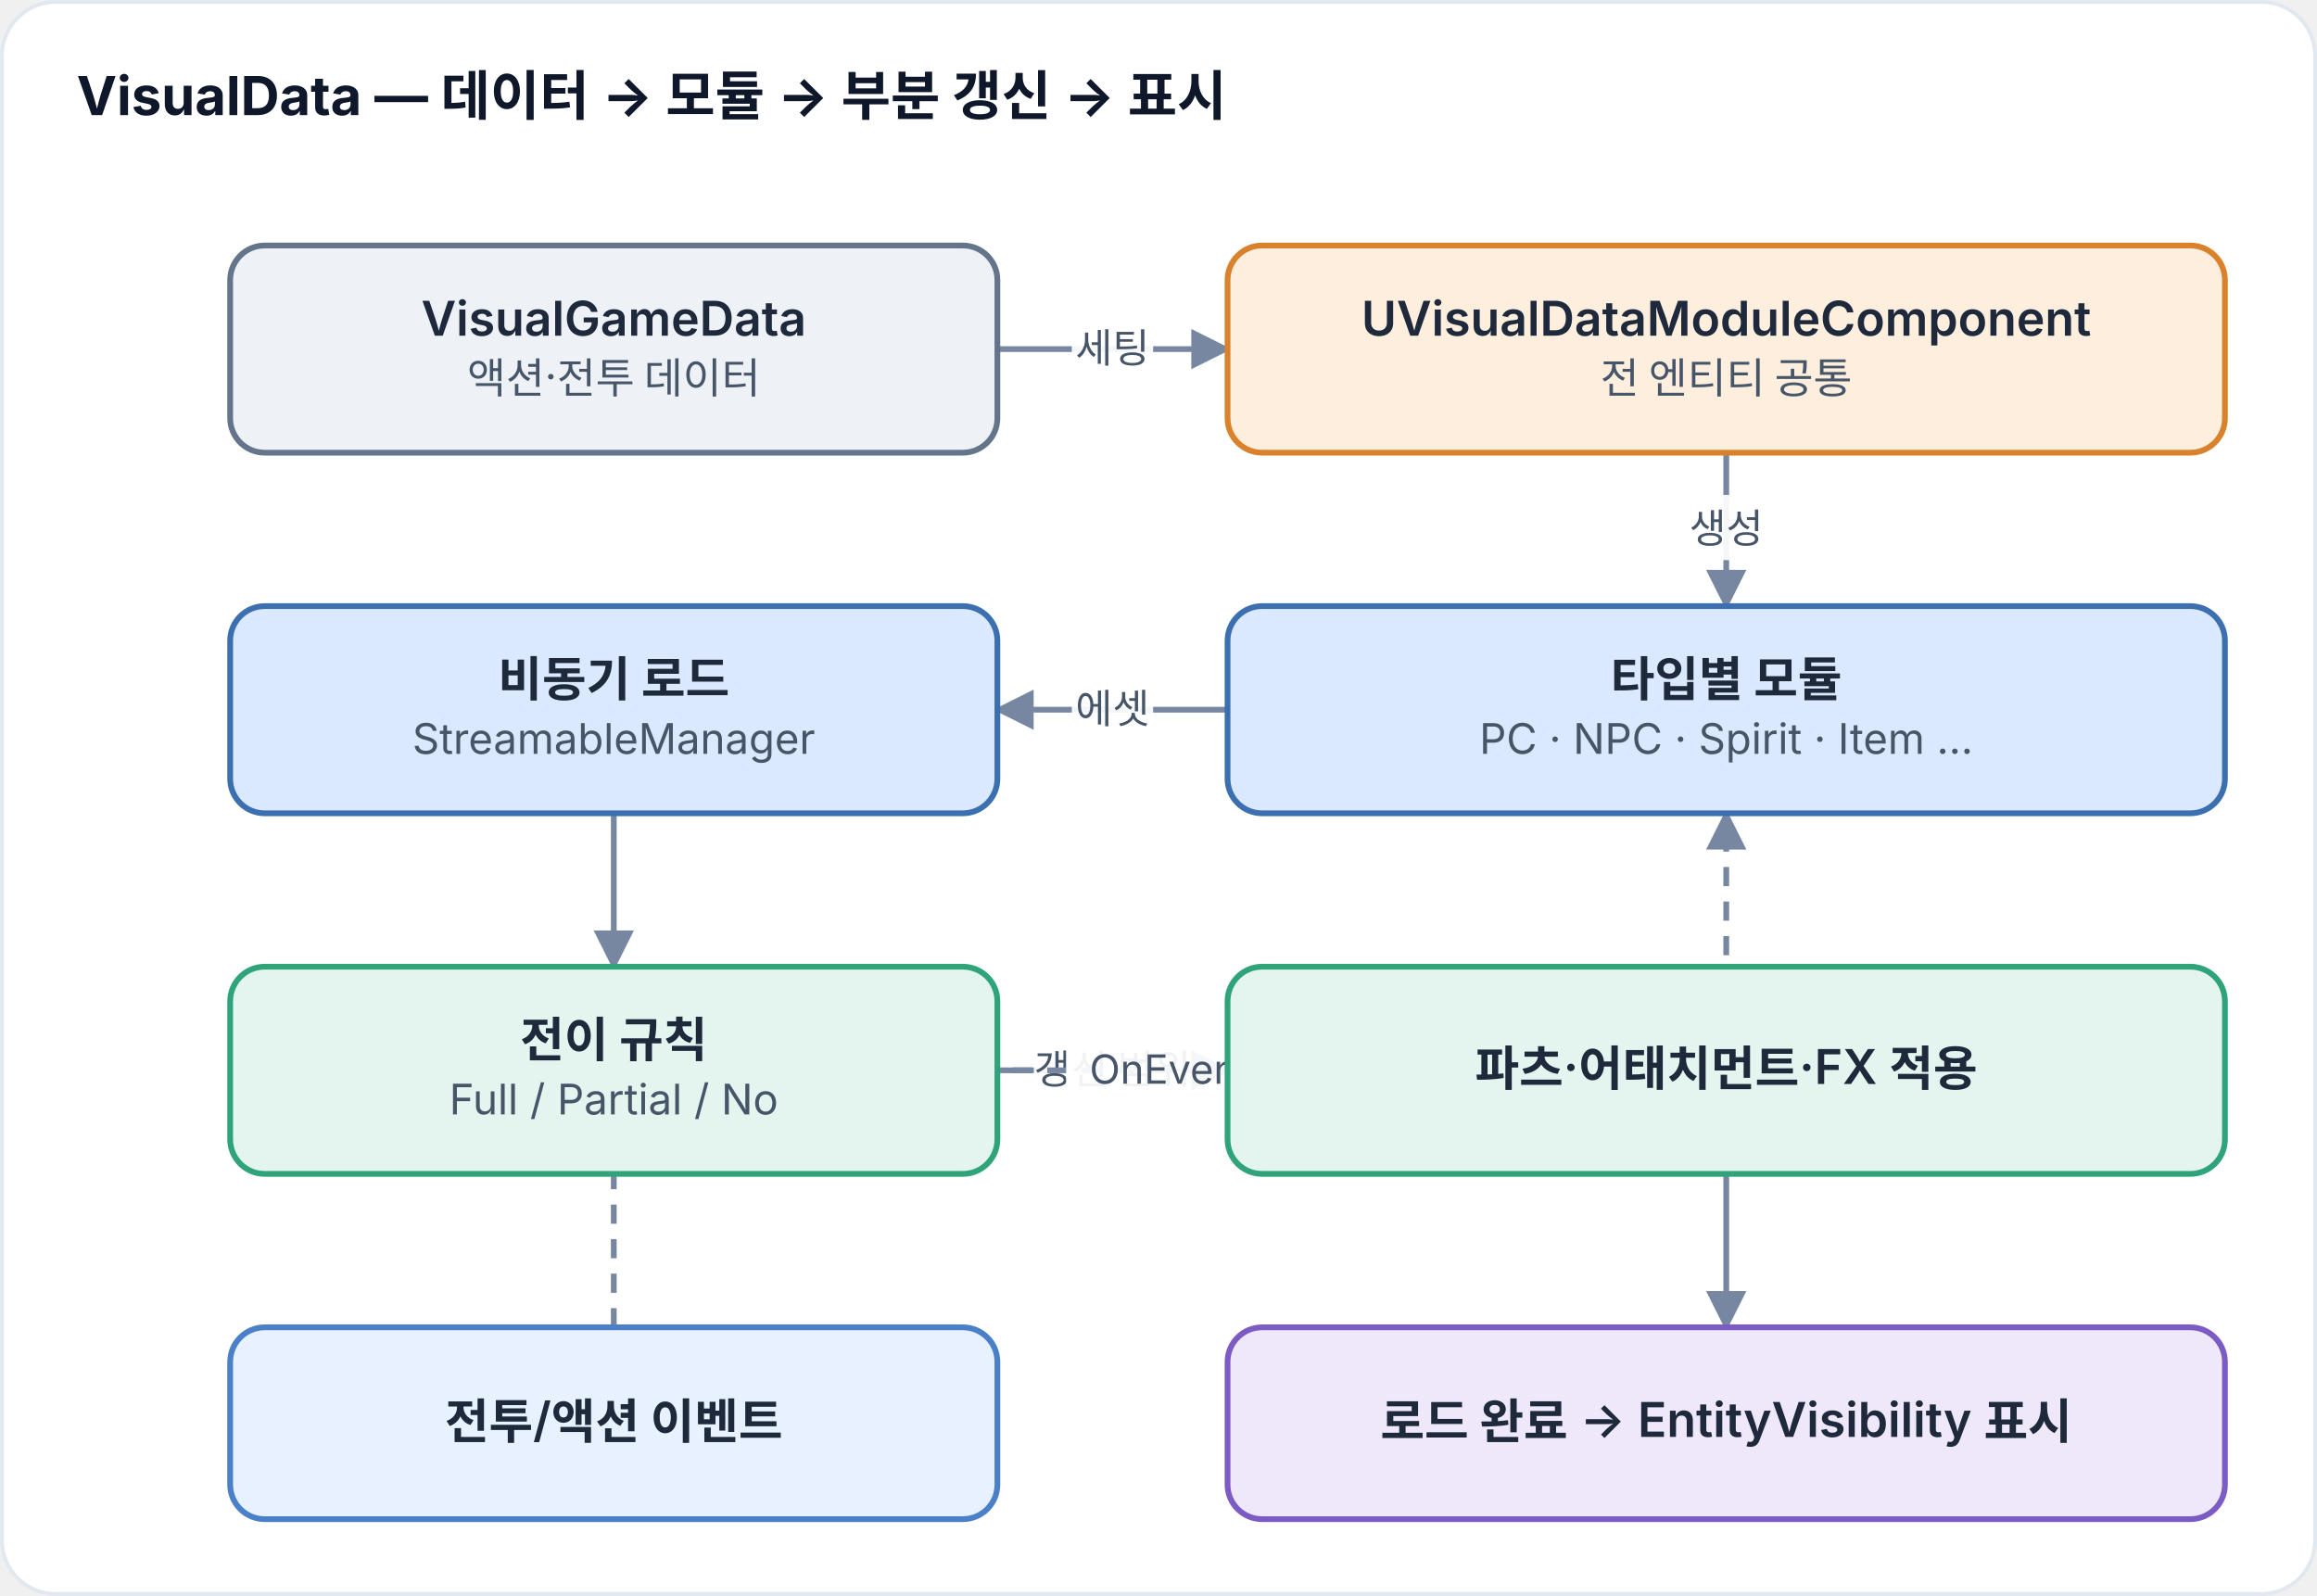
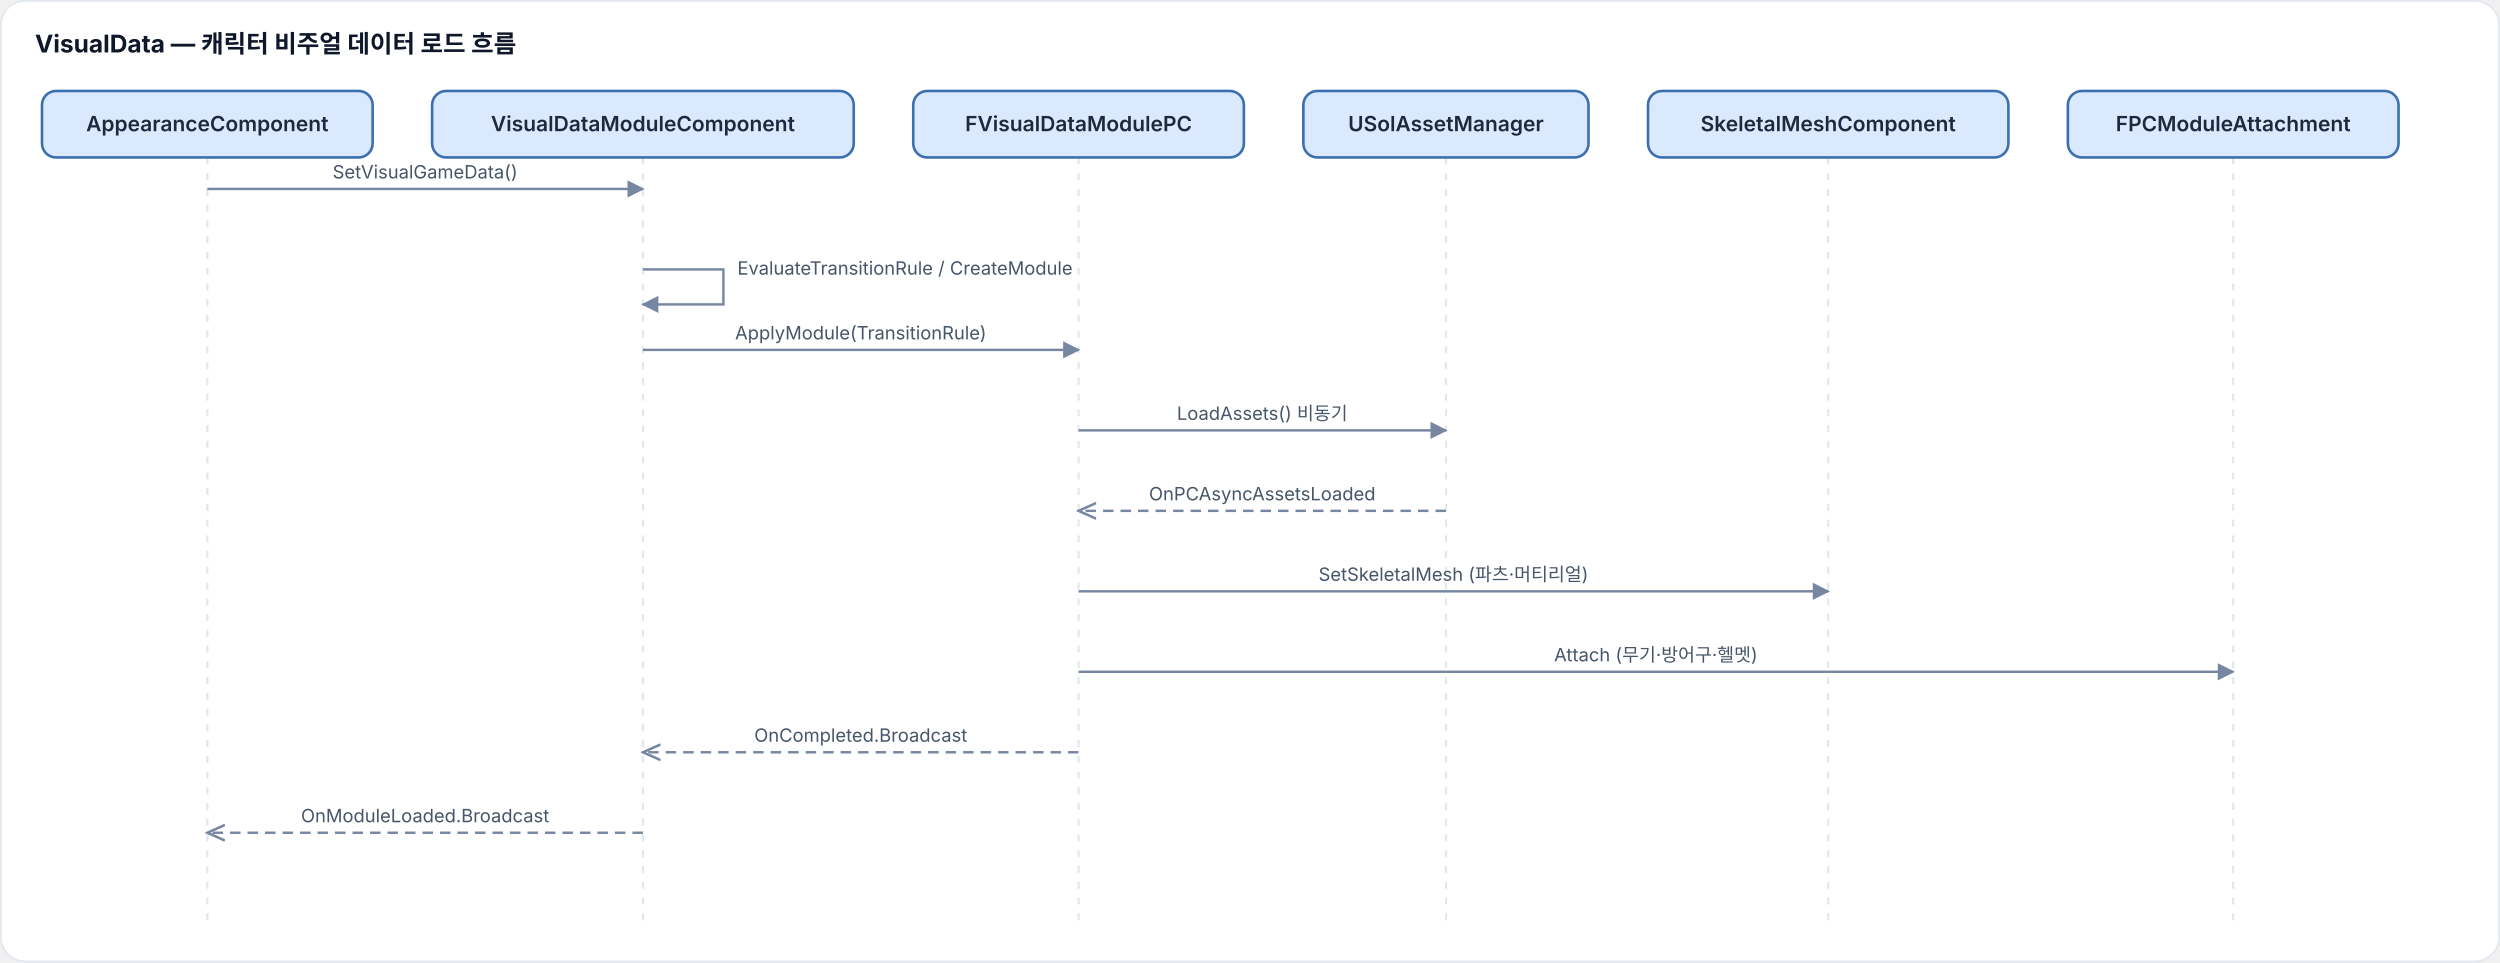
- <svg xmlns="http://www.w3.org/2000/svg" viewBox="0 0 604 416" width="604" height="416" font-family="Inter, 'Malgun Gothic', sans-serif">
+ <svg xmlns="http://www.w3.org/2000/svg" viewBox="0 0 1429 550" width="1429" height="550" font-family="Inter, 'Malgun Gothic', sans-serif">
  <defs>
    <marker id="arrow" viewBox="0 0 10 10" refX="9" refY="5" markerWidth="7" markerHeight="7" orient="auto-start-reverse">
      <path d="M 0 0 L 10 5 L 0 10 z" fill="#7787a2" />
    </marker>
+     <marker id="arrowo" viewBox="0 0 10 10" refX="9" refY="5" markerWidth="8" markerHeight="8" orient="auto-start-reverse">
+       <path d="M 0 1 L 9 5 L 0 9" fill="none" stroke="#7787a2" stroke-width="1.3" />
+     </marker>
  </defs>
-   <rect x="0.5" y="0.5" width="603" height="415" rx="14" fill="#ffffff" stroke="#e2e8f0" />
-   <text x="20" y="30" font-size="14" font-weight="700" fill="#0f172a">VisualData — 데이터 → 모듈 → 부분 갱신 → 표시</text>
-   <path d="M 260.0 91.0 L 290.0 91.0 L 290.0 91.0 L 320.0 91.0" fill="none" stroke="#7787a2" stroke-width="1.5" marker-end="url(#arrow)" />
-   <rect x="279.4" y="82.0" width="21.2" height="17" rx="4" fill="#ffffff" opacity="0.92" />
-   <text x="290.0" y="94.5" text-anchor="middle" font-size="10.5" fill="#475569">세팅</text>
-   <path d="M 450.0 118.0 L 450.0 138.0 L 450.0 138.0 L 450.0 158.0" fill="none" stroke="#7787a2" stroke-width="1.5" marker-end="url(#arrow)" />
-   <rect x="439.4" y="129.0" width="21.2" height="17" rx="4" fill="#ffffff" opacity="0.92" />
-   <text x="450.0" y="141.5" text-anchor="middle" font-size="10.5" fill="#475569">생성</text>
-   <path d="M 320.0 185.0 L 290.0 185.0 L 290.0 185.0 L 260.0 185.0" fill="none" stroke="#7787a2" stroke-width="1.5" marker-end="url(#arrow)" />
-   <rect x="279.4" y="176.0" width="21.2" height="17" rx="4" fill="#ffffff" opacity="0.92" />
-   <text x="290.0" y="188.5" text-anchor="middle" font-size="10.5" fill="#475569">에셋</text>
-   <path d="M 160.0 212.0 L 160.0 232.0 L 160.0 232.0 L 160.0 252.0" fill="none" stroke="#7787a2" stroke-width="1.5" marker-end="url(#arrow)" />
-   <path d="M 260.0 279.0 L 290.0 279.0 L 290.0 279.0 L 320.0 279.0" fill="none" stroke="#7787a2" stroke-width="1.5" marker-end="url(#arrow)" />
-   <rect x="269.5" y="270.0" width="41.0" height="17" rx="4" fill="#ffffff" opacity="0.92" />
-   <text x="290.0" y="282.5" text-anchor="middle" font-size="10.5" fill="#475569">갱신 범위</text>
-   <path d="M 450.0 306.0 L 450.0 326.0 L 450.0 326.0 L 450.0 346.0" fill="none" stroke="#7787a2" stroke-width="1.5" marker-end="url(#arrow)" />
-   <path d="M 160.0 346.0 L 160.0 279.0 L 450.0 279.0 L 450.0 212.0" fill="none" stroke="#7787a2" stroke-width="1.5" stroke-dasharray="5 4" marker-end="url(#arrow)" />
-   <rect x="277.9" y="270.0" width="54.2" height="17" rx="4" fill="#ffffff" opacity="0.92" />
-   <text x="305.0" y="282.5" text-anchor="middle" font-size="10.5" fill="#475569">OnEvent</text>
-   <rect x="60" y="64" width="200" height="54" rx="9" ry="9" fill="#eef2f7" stroke="#64748b" stroke-width="1.5" />
-   <text x="160.0" y="87.5" text-anchor="middle" font-size="12.5" font-weight="600" fill="#1e293b">VisualGameData</text>
-   <text x="160.0" y="102.5" text-anchor="middle" font-size="11" font-weight="400" fill="#475569">액션·전투 데이터</text>
-   <rect x="320" y="64" width="260" height="54" rx="9" ry="9" fill="#fdeede" stroke="#d9822b" stroke-width="1.5" />
-   <text x="450.0" y="87.5" text-anchor="middle" font-size="12.5" font-weight="600" fill="#1e293b">UVisualDataModuleComponent</text>
-   <text x="450.0" y="102.5" text-anchor="middle" font-size="11" font-weight="400" fill="#475569">전 엔티티 공통</text>
-   <rect x="320" y="158" width="260" height="54" rx="9" ry="9" fill="#dbe9ff" stroke="#3b6fb0" stroke-width="1.5" />
-   <text x="450.0" y="181.5" text-anchor="middle" font-size="12.5" font-weight="600" fill="#1e293b">타입별 모듈</text>
-   <text x="450.0" y="196.5" text-anchor="middle" font-size="11" font-weight="400" fill="#475569">PC · NPC · Spirit · Item …</text>
-   <rect x="60" y="158" width="200" height="54" rx="9" ry="9" fill="#dbe9ff" stroke="#3b6fb0" stroke-width="1.5" />
-   <text x="160.0" y="181.5" text-anchor="middle" font-size="12.5" font-weight="600" fill="#1e293b">비동기 로드</text>
-   <text x="160.0" y="196.5" text-anchor="middle" font-size="11" font-weight="400" fill="#475569">StreamableManager</text>
-   <rect x="60" y="252" width="200" height="54" rx="9" ry="9" fill="#e3f5ee" stroke="#2fa37a" stroke-width="1.5" />
-   <text x="160.0" y="275.5" text-anchor="middle" font-size="12.5" font-weight="600" fill="#1e293b">전이 규칙</text>
-   <text x="160.0" y="290.5" text-anchor="middle" font-size="11" font-weight="400" fill="#475569">Full / Partial / No</text>
-   <rect x="320" y="252" width="260" height="54" rx="9" ry="9" fill="#e3f5ee" stroke="#2fa37a" stroke-width="1.5" />
-   <text x="450.0" y="283.0" text-anchor="middle" font-size="12.5" font-weight="600" fill="#1e293b">파츠·어태치먼트·FX 적용</text>
-   <rect x="320" y="346" width="260" height="50" rx="9" ry="9" fill="#efe8fb" stroke="#7c5cc4" stroke-width="1.5" />
-   <text x="450.0" y="375.0" text-anchor="middle" font-size="12.5" font-weight="600" fill="#1e293b">로드 완료 → EntityVisibility 표시</text>
-   <rect x="60" y="346" width="200" height="50" rx="9" ry="9" fill="#e8f1ff" stroke="#4a80c8" stroke-width="1.5" />
-   <text x="160.0" y="375.0" text-anchor="middle" font-size="12.5" font-weight="600" fill="#1e293b">전투/액션 이벤트</text>
+   <rect x="0.5" y="0.5" width="1428" height="549" rx="14" fill="#ffffff" stroke="#e2e8f0" />
+   <text x="20" y="30" font-size="14" font-weight="700" fill="#0f172a">VisualData — 캐릭터 비주얼 데이터 로드 흐름</text>
+   <line x1="118.5" y1="90" x2="118.5" y2="530" stroke="#e2e8f0" stroke-width="1.3" stroke-dasharray="4 5" />
+   <line x1="367.5" y1="90" x2="367.5" y2="530" stroke="#e2e8f0" stroke-width="1.3" stroke-dasharray="4 5" />
+   <line x1="616.5" y1="90" x2="616.5" y2="530" stroke="#e2e8f0" stroke-width="1.3" stroke-dasharray="4 5" />
+   <line x1="826.5" y1="90" x2="826.5" y2="530" stroke="#e2e8f0" stroke-width="1.3" stroke-dasharray="4 5" />
+   <line x1="1045.0" y1="90" x2="1045.0" y2="530" stroke="#e2e8f0" stroke-width="1.3" stroke-dasharray="4 5" />
+   <line x1="1276.5" y1="90" x2="1276.5" y2="530" stroke="#e2e8f0" stroke-width="1.3" stroke-dasharray="4 5" />
+   <rect x="24" y="52" width="189" height="38" rx="8" fill="#dbe9ff" stroke="#3b6fb0" stroke-width="1.5" />
+   <text x="118.5" y="75.0" text-anchor="middle" font-size="12" font-weight="600" fill="#1e293b">AppearanceComponent</text>
+   <rect x="247" y="52" width="241" height="38" rx="8" fill="#dbe9ff" stroke="#3b6fb0" stroke-width="1.5" />
+   <text x="367.5" y="75.0" text-anchor="middle" font-size="12" font-weight="600" fill="#1e293b">VisualDataModuleComponent</text>
+   <rect x="522" y="52" width="189" height="38" rx="8" fill="#dbe9ff" stroke="#3b6fb0" stroke-width="1.5" />
+   <text x="616.5" y="75.0" text-anchor="middle" font-size="12" font-weight="600" fill="#1e293b">FVisualDataModulePC</text>
+   <rect x="745" y="52" width="163" height="38" rx="8" fill="#dbe9ff" stroke="#3b6fb0" stroke-width="1.5" />
+   <text x="826.5" y="75.0" text-anchor="middle" font-size="12" font-weight="600" fill="#1e293b">USolAssetManager</text>
+   <rect x="942" y="52" width="206" height="38" rx="8" fill="#dbe9ff" stroke="#3b6fb0" stroke-width="1.5" />
+   <text x="1045.0" y="75.0" text-anchor="middle" font-size="12" font-weight="600" fill="#1e293b">SkeletalMeshComponent</text>
+   <rect x="1182" y="52" width="189" height="38" rx="8" fill="#dbe9ff" stroke="#3b6fb0" stroke-width="1.5" />
+   <text x="1276.5" y="75.0" text-anchor="middle" font-size="12" font-weight="600" fill="#1e293b">FPCModuleAttachment</text>
+   <line x1="118.5" y1="108.0" x2="367.5" y2="108.0" stroke="#7787a2" stroke-width="1.4" marker-end="url(#arrow)" />
+   <text x="243.0" y="102.0" text-anchor="middle" font-size="10.5" fill="#475569">SetVisualGameData()</text>
+   <path d="M 367.5 154.0 h 46 v 20 h -46" fill="none" stroke="#7787a2" stroke-width="1.4" marker-end="url(#arrow)" />
+   <text x="421.5" y="157.0" font-size="10.5" fill="#475569">EvaluateTransitionRule / CreateModule</text>
+   <line x1="367.5" y1="200.0" x2="616.5" y2="200.0" stroke="#7787a2" stroke-width="1.4" marker-end="url(#arrow)" />
+   <text x="492.0" y="194.0" text-anchor="middle" font-size="10.5" fill="#475569">ApplyModule(TransitionRule)</text>
+   <line x1="616.5" y1="246.0" x2="826.5" y2="246.0" stroke="#7787a2" stroke-width="1.4" marker-end="url(#arrow)" />
+   <text x="721.5" y="240.0" text-anchor="middle" font-size="10.5" fill="#475569">LoadAssets() 비동기</text>
+   <line x1="826.5" y1="292.0" x2="616.5" y2="292.0" stroke="#7787a2" stroke-width="1.4" stroke-dasharray="6 4" marker-end="url(#arrowo)" />
+   <text x="721.5" y="286.0" text-anchor="middle" font-size="10.5" fill="#475569">OnPCAsyncAssetsLoaded</text>
+   <line x1="616.5" y1="338.0" x2="1045.0" y2="338.0" stroke="#7787a2" stroke-width="1.4" marker-end="url(#arrow)" />
+   <text x="830.8" y="332.0" text-anchor="middle" font-size="10.5" fill="#475569">SetSkeletalMesh (파츠·머티리얼)</text>
+   <line x1="616.5" y1="384.0" x2="1276.5" y2="384.0" stroke="#7787a2" stroke-width="1.4" marker-end="url(#arrow)" />
+   <text x="946.5" y="378.0" text-anchor="middle" font-size="10.5" fill="#475569">Attach (무기·방어구·헬멧)</text>
+   <line x1="616.5" y1="430.0" x2="367.5" y2="430.0" stroke="#7787a2" stroke-width="1.4" stroke-dasharray="6 4" marker-end="url(#arrowo)" />
+   <text x="492.0" y="424.0" text-anchor="middle" font-size="10.5" fill="#475569">OnCompleted.Broadcast</text>
+   <line x1="367.5" y1="476.0" x2="118.5" y2="476.0" stroke="#7787a2" stroke-width="1.4" stroke-dasharray="6 4" marker-end="url(#arrowo)" />
+   <text x="243.0" y="470.0" text-anchor="middle" font-size="10.5" fill="#475569">OnModuleLoaded.Broadcast</text>
</svg>
